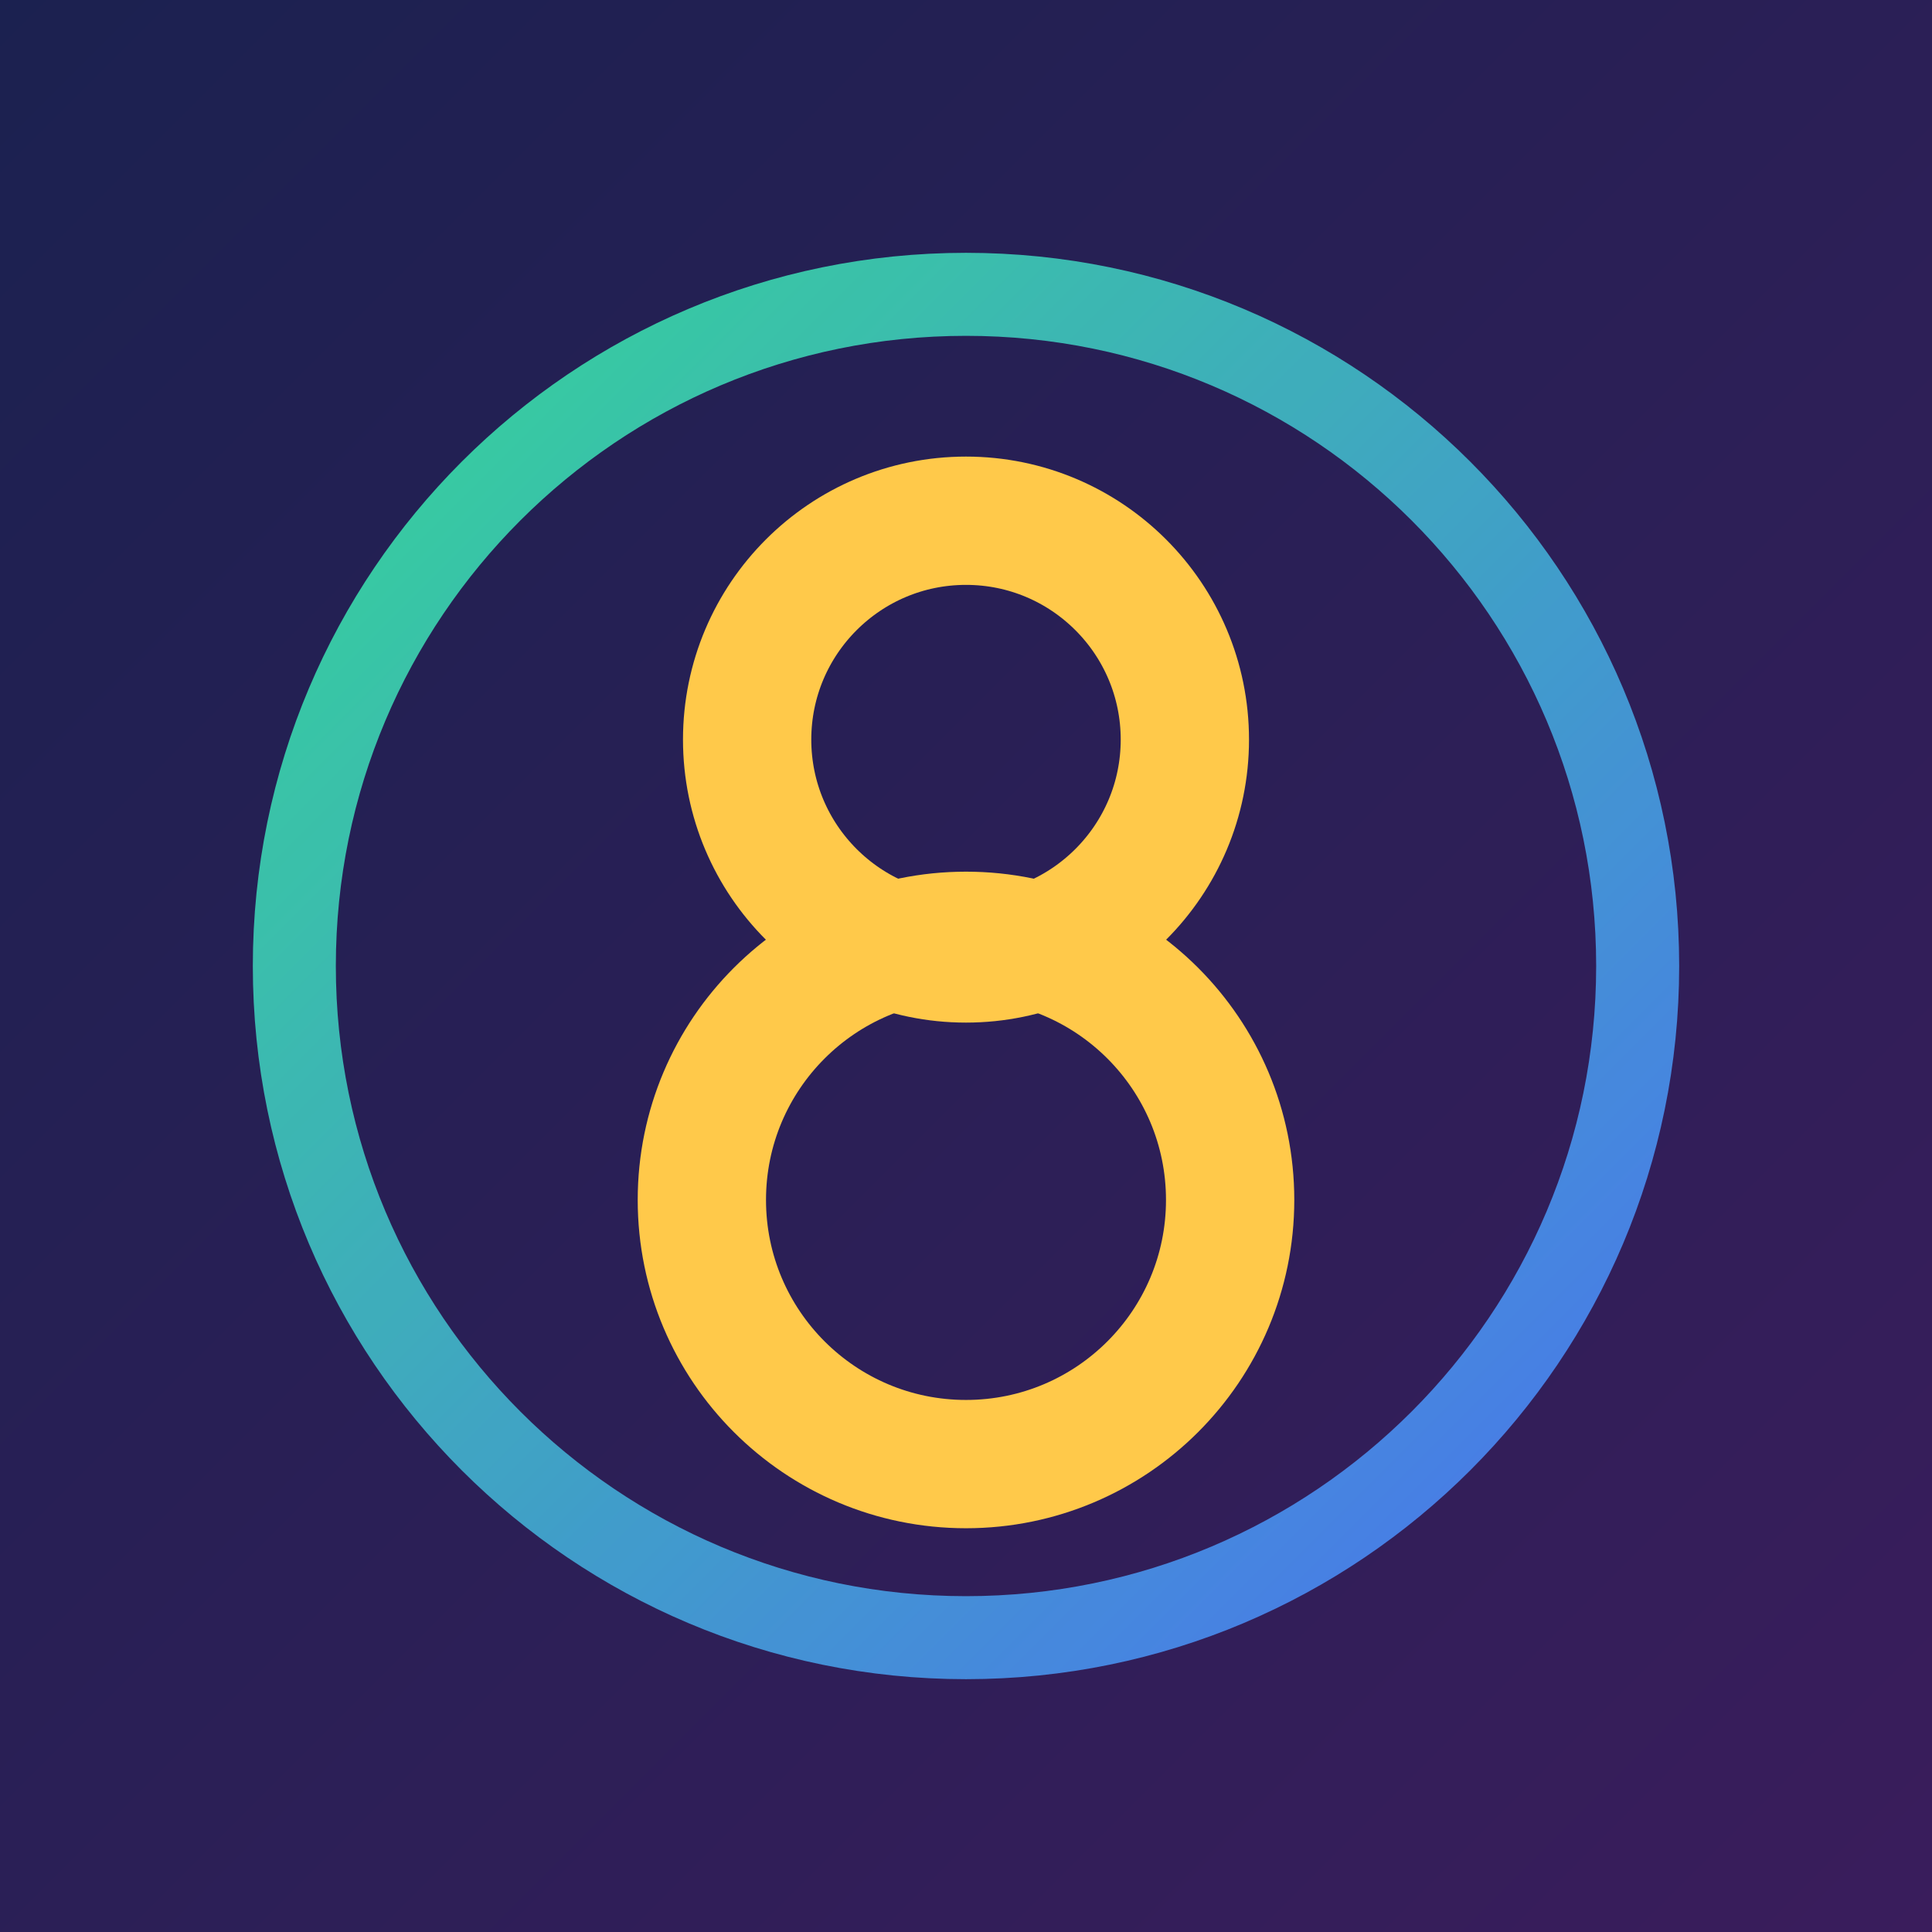
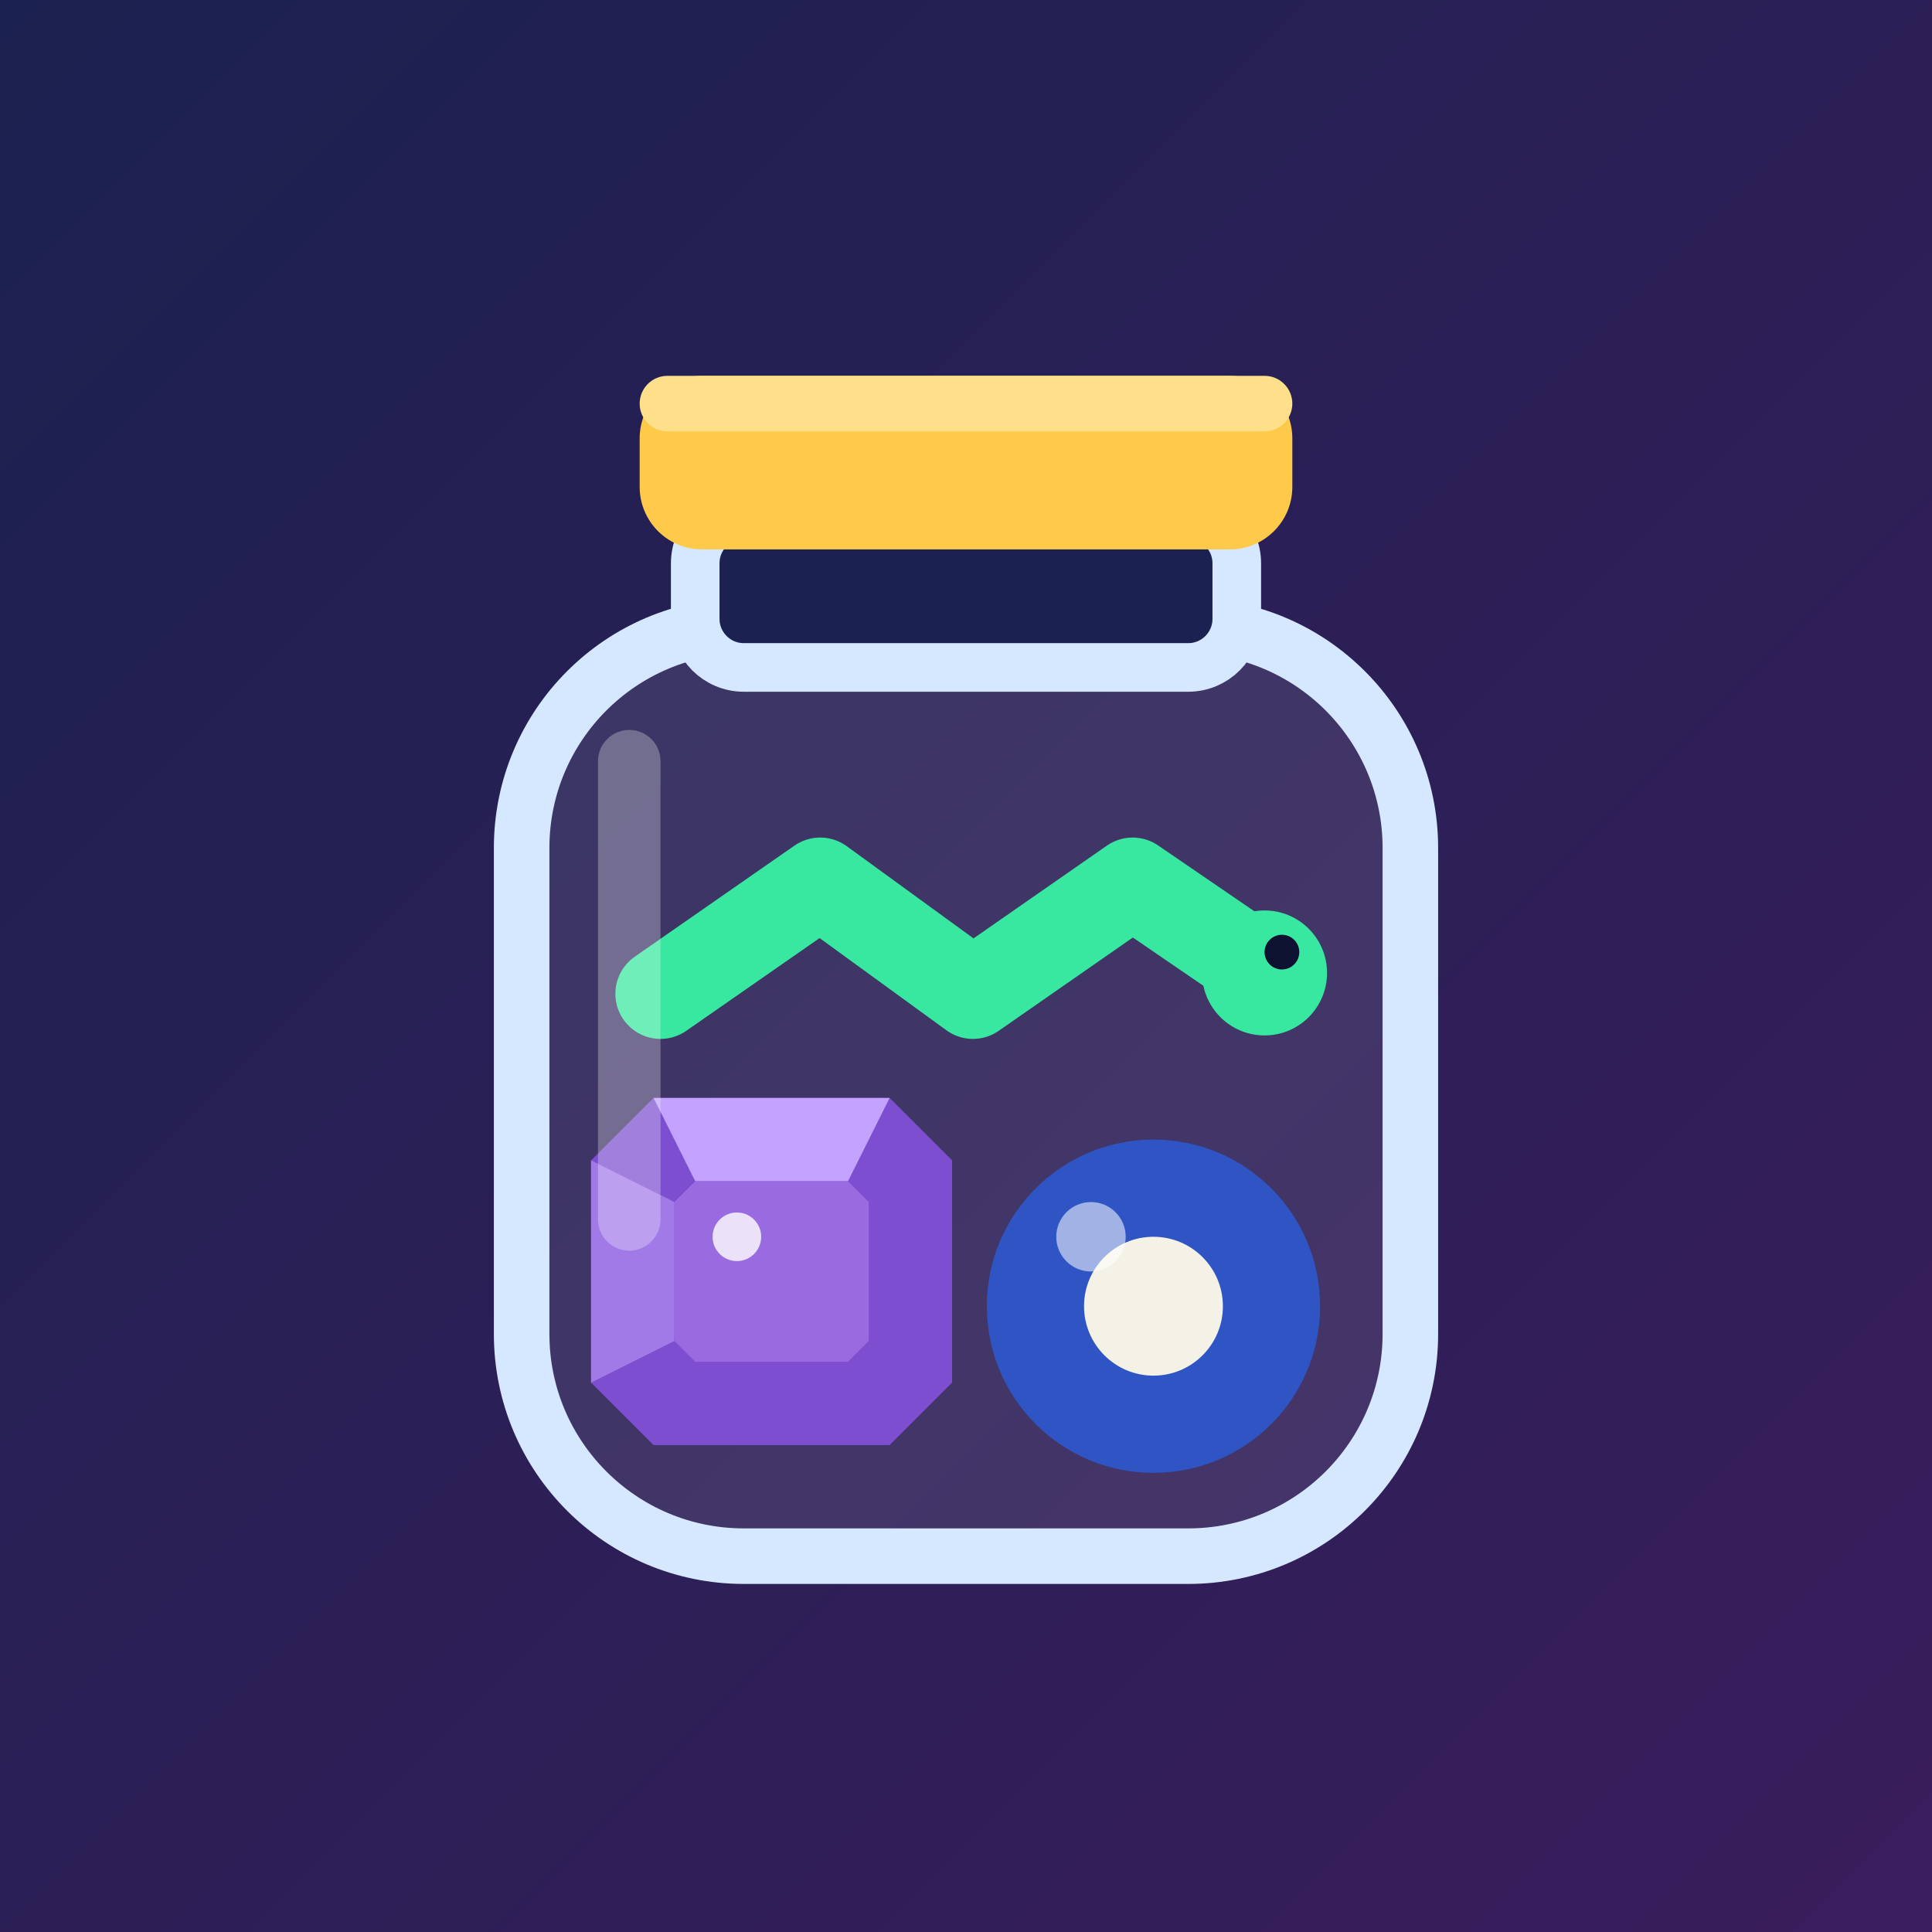
<svg xmlns="http://www.w3.org/2000/svg" width="512" height="512" viewBox="0 0 512 512">
  <defs>
    <linearGradient id="bg" x1="0" y1="0" x2="1" y2="1">
      <stop offset="0" stop-color="#1b2150" />
      <stop offset="1" stop-color="#3a1d5c" />
    </linearGradient>
-     <linearGradient id="ring" x1="0" y1="0" x2="1" y2="1">
-       <stop offset="0" stop-color="#38e8a0" />
-       <stop offset="1" stop-color="#4c7dff" />
-     </linearGradient>
  </defs>
  <rect width="512" height="512" rx="0" fill="url(#bg)" />
-   <circle cx="256" cy="256" r="178" fill="none" stroke="url(#ring)" stroke-width="22" opacity="0.9" />
-   <circle cx="256" cy="196" r="58" fill="none" stroke="#ffc94a" stroke-width="34" />
-   <circle cx="256" cy="318" r="70" fill="none" stroke="#ffc94a" stroke-width="34" />
+   <g transform="translate(256 256) scale(0.92) translate(-256 -254)">
+     <rect x="128" y="156" width="256" height="268" rx="64" fill="#ffffff" fill-opacity="0.10" stroke="#d6e8ff" stroke-width="16" />
+     <rect x="178" y="124" width="156" height="44" rx="14" fill="#1b2150" stroke="#d6e8ff" stroke-width="14" />
+     <rect x="162" y="84" width="188" height="50" rx="18" fill="#ffc94a" />
+     <rect x="162" y="84" width="188" height="16" rx="8" fill="#ffe08a" />
+     <path d="M168 262 L214 230 L258 262 L304 230 L342 256" fill="none" stroke="#38e8a0" stroke-width="26" stroke-linecap="round" stroke-linejoin="round" />
+     <circle cx="342" cy="256" r="18" fill="#38e8a0" />
+     <circle cx="347" cy="250" r="5" fill="#0d1230" />
+     <g transform="translate(200 342)">
+       <polygon points="-34,-50 34,-50 52,-32 52,32 34,50 -34,50 -52,32 -52,-32" fill="#7d4fd0" />
+       <polygon points="-34,-50 34,-50 22,-26 -22,-26" fill="#c3a3ff" />
+       <polygon points="-52,-32 -52,32 -28,20 -28,-20" fill="#a27ae8" />
+       <polygon points="-22,-26 22,-26 28,-20 28,20 22,26 -22,26 -28,20 -28,-20" fill="#9A6BE0" />
+       <circle cx="-10" cy="-10" r="7" fill="#ffffff" fill-opacity="0.8" />
+     </g>
+     <circle cx="310" cy="352" r="48" fill="#2F55C4" />
+     <circle cx="310" cy="352" r="20" fill="#f4f1e6" />
+     <circle cx="292" cy="332" r="10" fill="#ffffff" fill-opacity="0.55" />
+     <rect x="150" y="186" width="18" height="150" rx="9" fill="#ffffff" fill-opacity="0.28" />
+   </g>
</svg>
